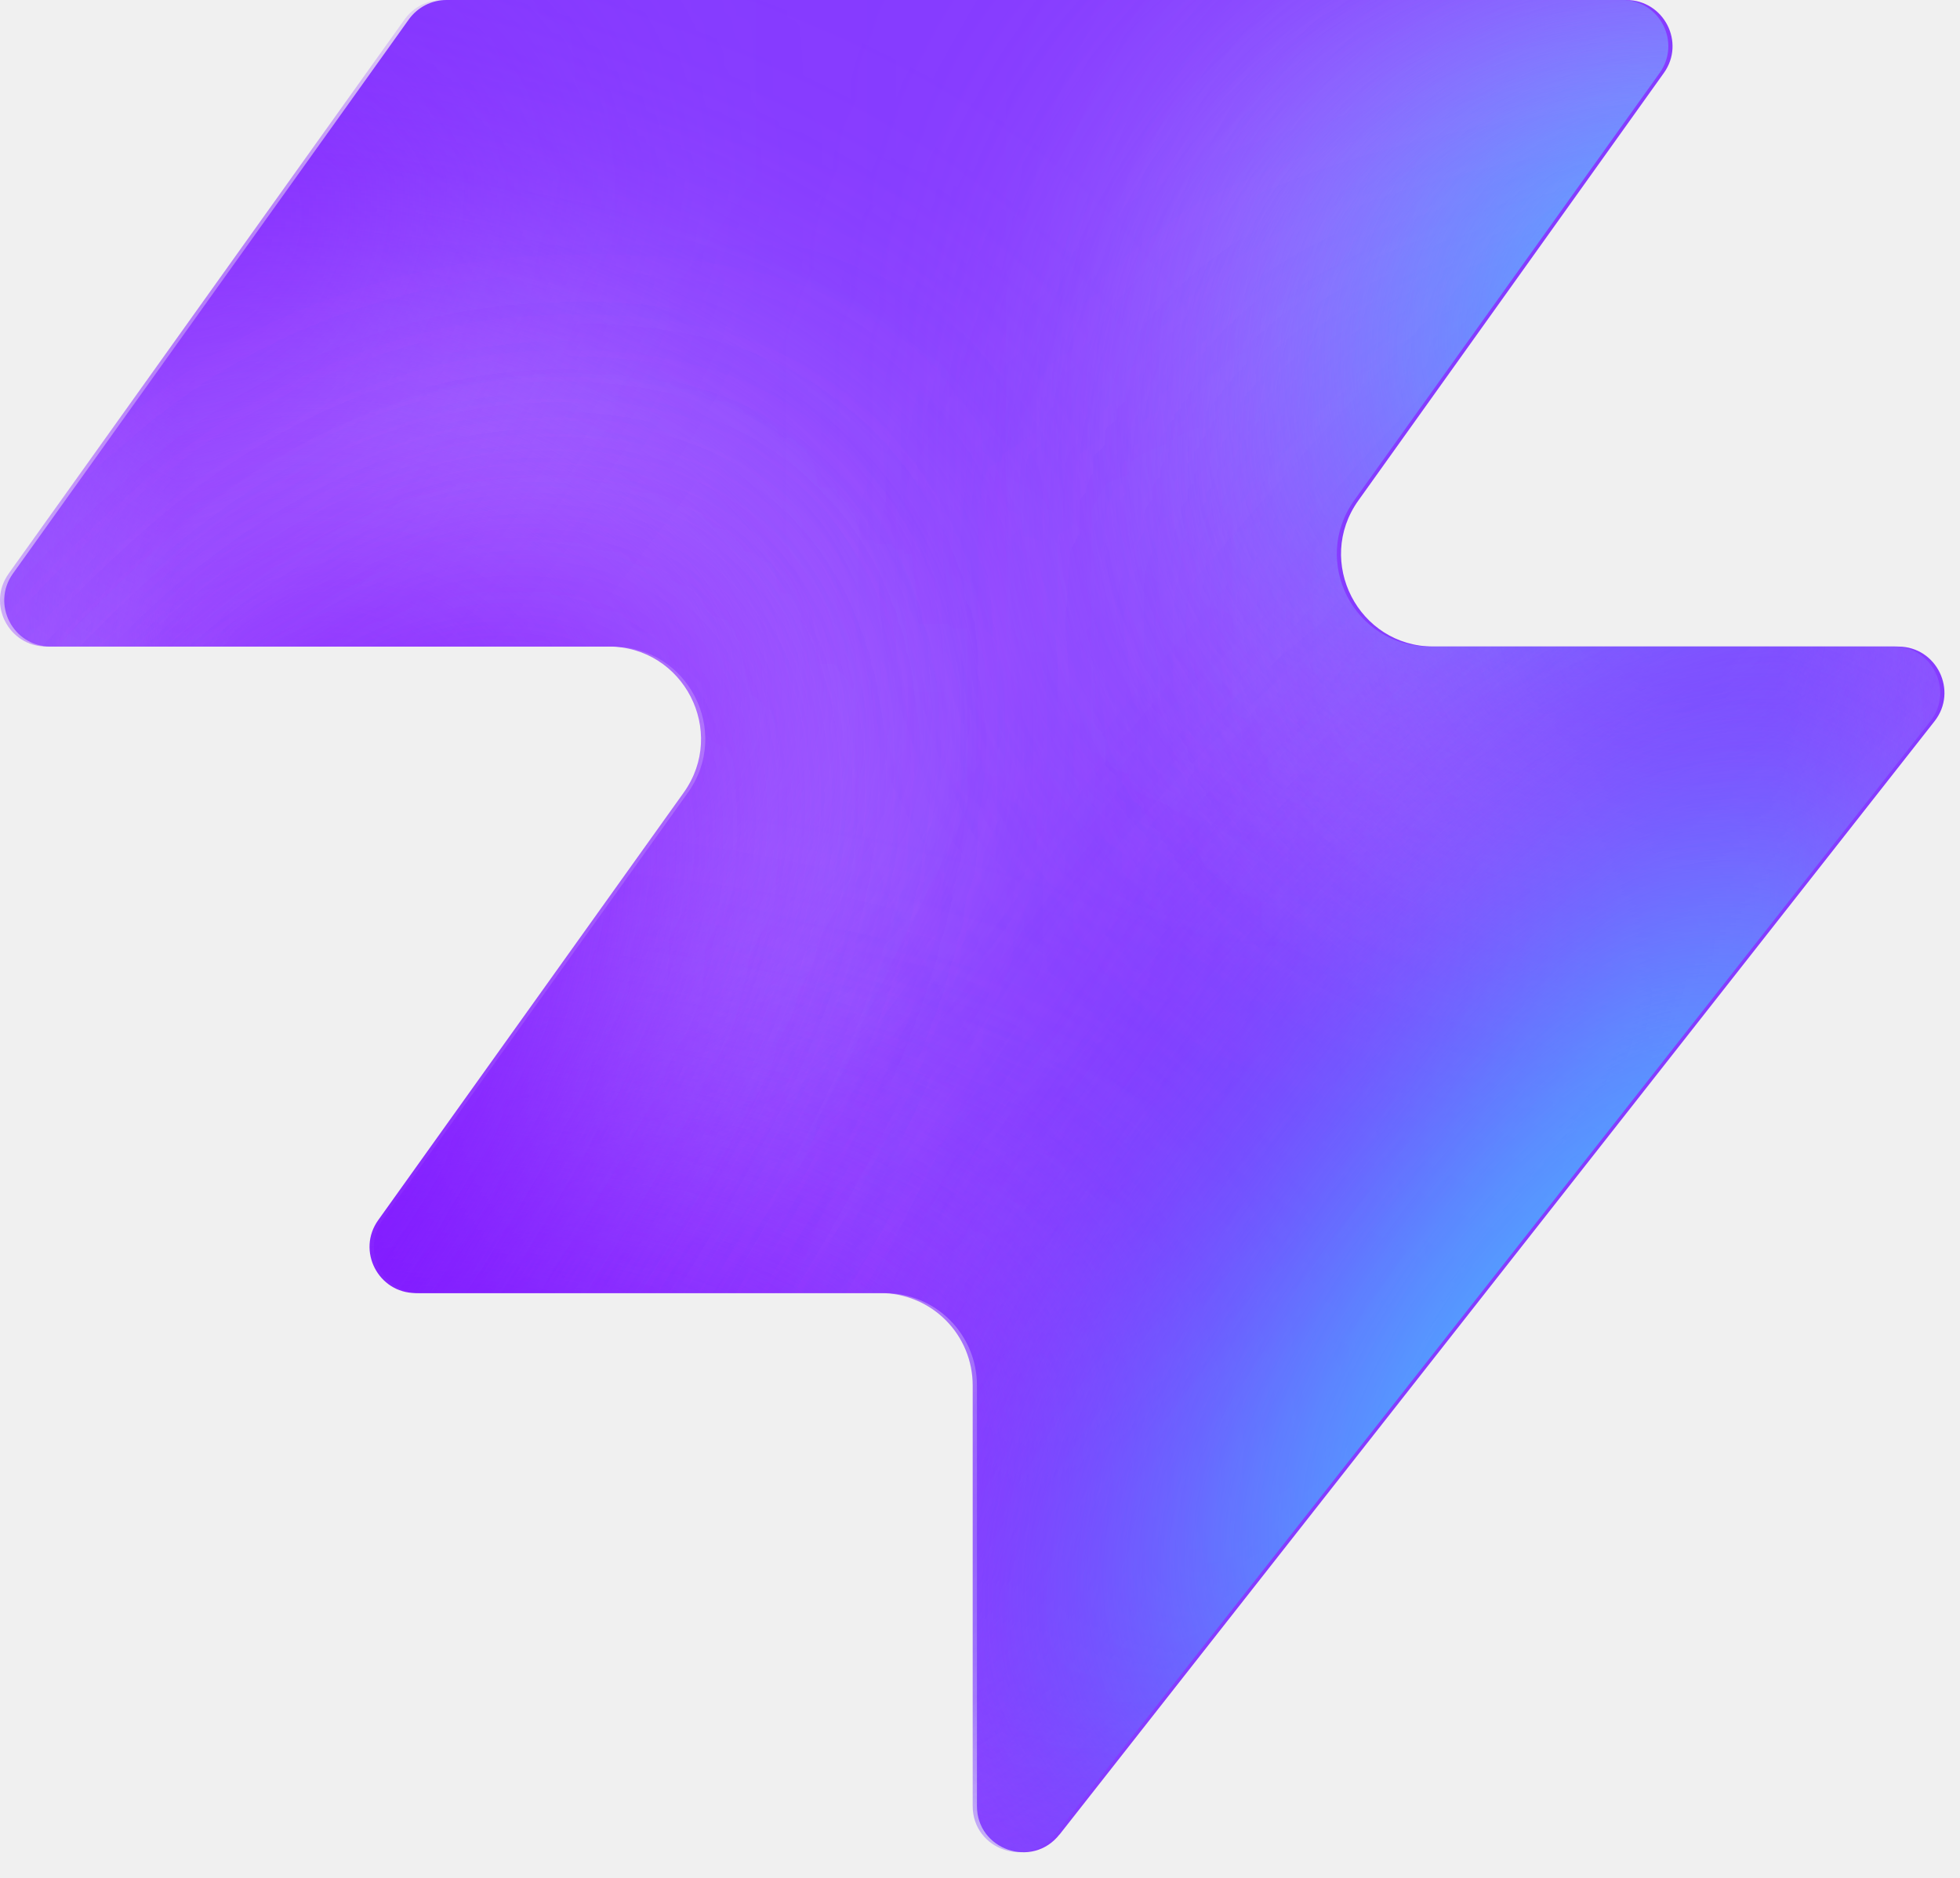
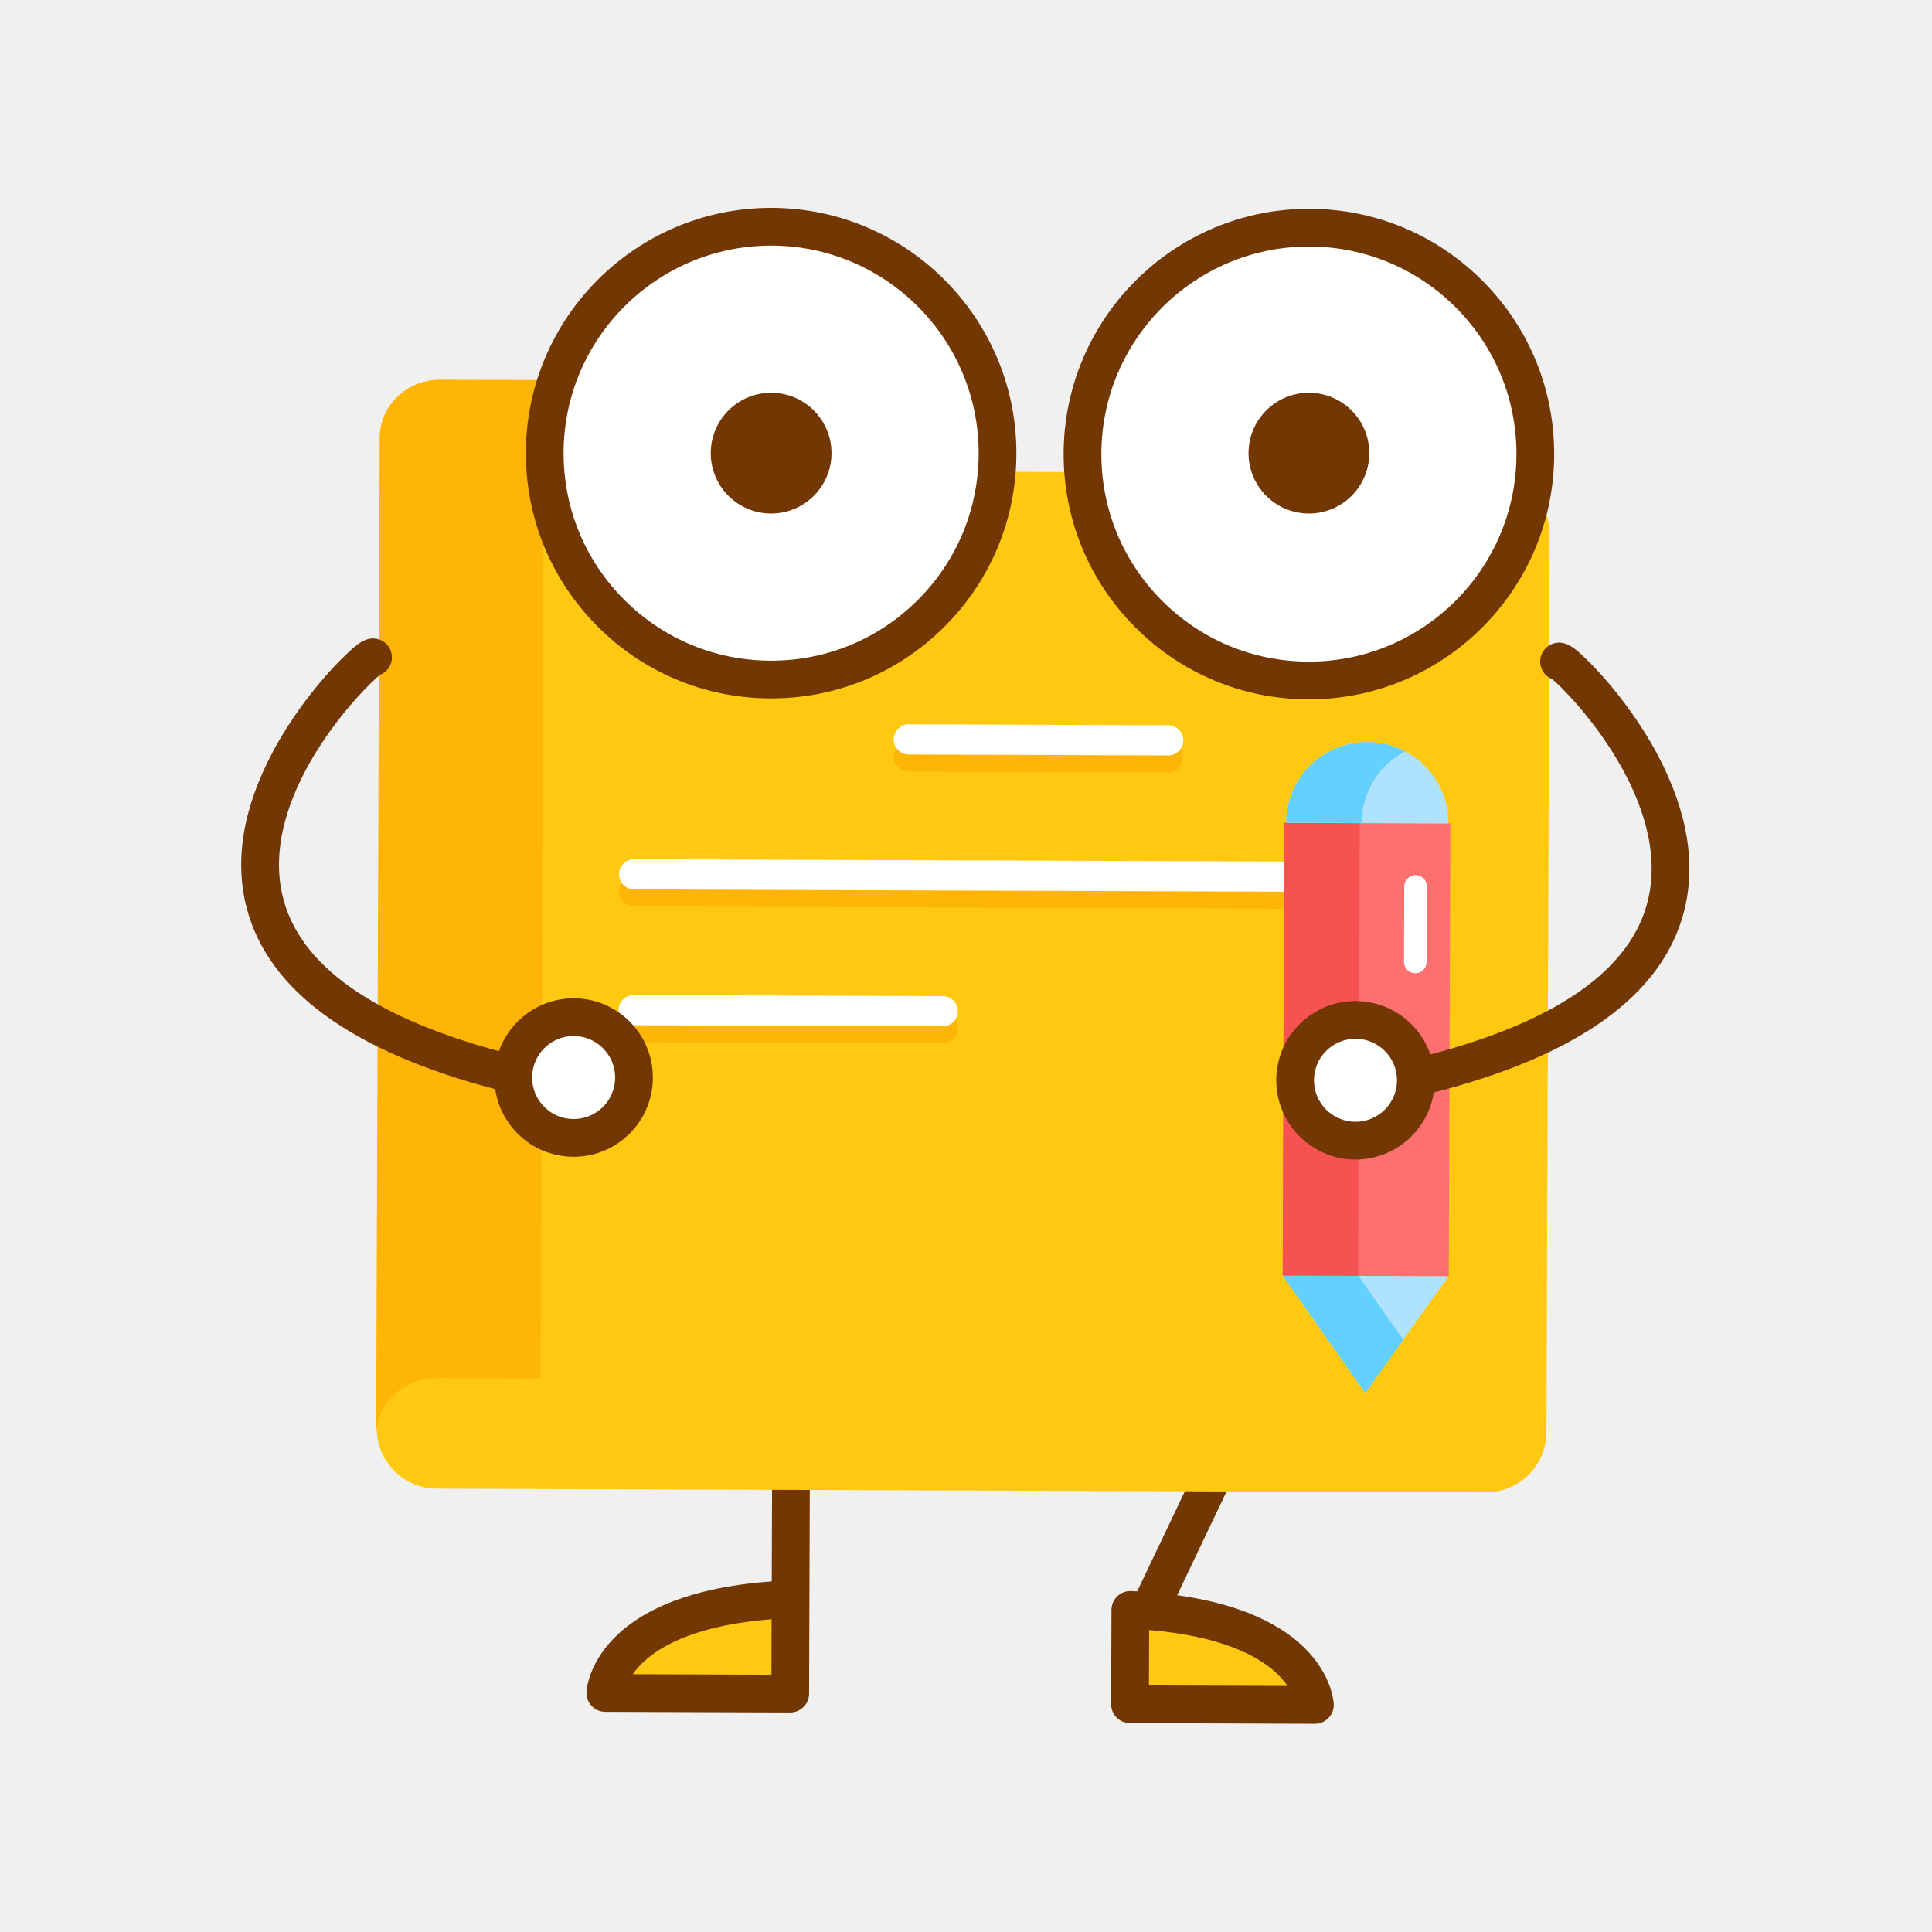
- <svg xmlns="http://www.w3.org/2000/svg" width="48" height="46" fill="none" viewBox="0 0 48 46">
-   <path fill="#863bff" d="M25.946 44.938c-.664.845-2.021.375-2.021-.698V33.937a2.26 2.26 0 0 0-2.262-2.262H10.287c-.92 0-1.456-1.04-.92-1.788l7.48-10.471c1.07-1.497 0-3.578-1.842-3.578H1.237c-.92 0-1.456-1.04-.92-1.788L10.013.474c.214-.297.556-.474.92-.474h28.894c.92 0 1.456 1.04.92 1.788l-7.48 10.471c-1.07 1.498 0 3.579 1.842 3.579h11.377c.943 0 1.473 1.088.89 1.83L25.947 44.94z" style="fill:#863bff;fill:color(display-p3 .525 .23 1);fill-opacity:1" />
-   <mask id="a" width="48" height="46" x="0" y="0" maskUnits="userSpaceOnUse" style="mask-type:alpha">
-     <path fill="#000" d="M25.842 44.938c-.664.844-2.021.375-2.021-.698V33.937a2.26 2.26 0 0 0-2.262-2.262H10.183c-.92 0-1.456-1.04-.92-1.788l7.48-10.471c1.07-1.498 0-3.579-1.842-3.579H1.133c-.92 0-1.456-1.04-.92-1.787L9.91.473c.214-.297.556-.474.92-.474h28.894c.92 0 1.456 1.04.92 1.788l-7.48 10.471c-1.07 1.498 0 3.578 1.842 3.578h11.377c.943 0 1.473 1.088.89 1.832L25.843 44.94z" style="fill:#000;fill-opacity:1" />
-   </mask>
-   <g mask="url(#a)">
-     <g filter="url(#b)">
-       <ellipse cx="5.508" cy="14.704" fill="#ede6ff" rx="5.508" ry="14.704" style="fill:#ede6ff;fill:color(display-p3 .927 .903 1);fill-opacity:1" transform="matrix(.00324 1 1 -.00324 -4.47 31.516)" />
-     </g>
-     <g filter="url(#c)">
-       <ellipse cx="10.399" cy="29.851" fill="#ede6ff" rx="10.399" ry="29.851" style="fill:#ede6ff;fill:color(display-p3 .927 .903 1);fill-opacity:1" transform="matrix(.00324 1 1 -.00324 -39.328 7.883)" />
-     </g>
-     <g filter="url(#d)">
-       <ellipse cx="5.508" cy="30.487" fill="#7e14ff" rx="5.508" ry="30.487" style="fill:#7e14ff;fill:color(display-p3 .492 .077 1);fill-opacity:1" transform="rotate(89.814 -25.913 -14.639)scale(1 -1)" />
-     </g>
-     <g filter="url(#e)">
-       <ellipse cx="5.508" cy="30.599" fill="#7e14ff" rx="5.508" ry="30.599" style="fill:#7e14ff;fill:color(display-p3 .492 .077 1);fill-opacity:1" transform="rotate(89.814 -32.644 -3.334)scale(1 -1)" />
-     </g>
-     <g filter="url(#f)">
-       <ellipse cx="5.508" cy="30.599" fill="#7e14ff" rx="5.508" ry="30.599" style="fill:#7e14ff;fill:color(display-p3 .492 .077 1);fill-opacity:1" transform="matrix(.00324 1 1 -.00324 -34.34 30.47)" />
-     </g>
-     <g filter="url(#g)">
-       <ellipse cx="14.072" cy="22.078" fill="#ede6ff" rx="14.072" ry="22.078" style="fill:#ede6ff;fill:color(display-p3 .927 .903 1);fill-opacity:1" transform="rotate(93.35 24.506 48.493)scale(-1 1)" />
-     </g>
-     <g filter="url(#h)">
-       <ellipse cx="3.47" cy="21.501" fill="#7e14ff" rx="3.47" ry="21.501" style="fill:#7e14ff;fill:color(display-p3 .492 .077 1);fill-opacity:1" transform="rotate(89.009 28.708 47.59)scale(-1 1)" />
-     </g>
-     <g filter="url(#i)">
-       <ellipse cx="3.47" cy="21.501" fill="#7e14ff" rx="3.47" ry="21.501" style="fill:#7e14ff;fill:color(display-p3 .492 .077 1);fill-opacity:1" transform="rotate(89.009 28.708 47.59)scale(-1 1)" />
-     </g>
-     <g filter="url(#j)">
-       <ellipse cx=".387" cy="8.972" fill="#7e14ff" rx="4.407" ry="29.108" style="fill:#7e14ff;fill:color(display-p3 .492 .077 1);fill-opacity:1" transform="rotate(39.51 .387 8.972)" />
-     </g>
-     <g filter="url(#k)">
-       <ellipse cx="47.523" cy="-6.092" fill="#7e14ff" rx="4.407" ry="29.108" style="fill:#7e14ff;fill:color(display-p3 .492 .077 1);fill-opacity:1" transform="rotate(37.892 47.523 -6.092)" />
-     </g>
-     <g filter="url(#l)">
-       <ellipse cx="41.412" cy="6.333" fill="#47bfff" rx="5.971" ry="9.665" style="fill:#47bfff;fill:color(display-p3 .28 .748 1);fill-opacity:1" transform="rotate(37.892 41.412 6.333)" />
-     </g>
-     <g filter="url(#m)">
-       <ellipse cx="-1.879" cy="38.332" fill="#7e14ff" rx="4.407" ry="29.108" style="fill:#7e14ff;fill:color(display-p3 .492 .077 1);fill-opacity:1" transform="rotate(37.892 -1.88 38.332)" />
-     </g>
-     <g filter="url(#n)">
-       <ellipse cx="-1.879" cy="38.332" fill="#7e14ff" rx="4.407" ry="29.108" style="fill:#7e14ff;fill:color(display-p3 .492 .077 1);fill-opacity:1" transform="rotate(37.892 -1.88 38.332)" />
-     </g>
-     <g filter="url(#o)">
-       <ellipse cx="35.651" cy="29.907" fill="#7e14ff" rx="4.407" ry="29.108" style="fill:#7e14ff;fill:color(display-p3 .492 .077 1);fill-opacity:1" transform="rotate(37.892 35.651 29.907)" />
-     </g>
-     <g filter="url(#p)">
-       <ellipse cx="38.418" cy="32.4" fill="#47bfff" rx="5.971" ry="15.297" style="fill:#47bfff;fill:color(display-p3 .28 .748 1);fill-opacity:1" transform="rotate(37.892 38.418 32.4)" />
-     </g>
-   </g>
-   <defs>
-     <filter id="b" width="60.045" height="41.654" x="-19.77" y="16.149" color-interpolation-filters="sRGB" filterUnits="userSpaceOnUse">
-       <feFlood flood-opacity="0" result="BackgroundImageFix" />
-       <feBlend in="SourceGraphic" in2="BackgroundImageFix" result="shape" />
-       <feGaussianBlur result="effect1_foregroundBlur_2002_17158" stdDeviation="7.659" />
-     </filter>
-     <filter id="c" width="90.34" height="51.437" x="-54.613" y="-7.533" color-interpolation-filters="sRGB" filterUnits="userSpaceOnUse">
-       <feFlood flood-opacity="0" result="BackgroundImageFix" />
-       <feBlend in="SourceGraphic" in2="BackgroundImageFix" result="shape" />
-       <feGaussianBlur result="effect1_foregroundBlur_2002_17158" stdDeviation="7.659" />
-     </filter>
-     <filter id="d" width="79.355" height="29.4" x="-49.64" y="2.03" color-interpolation-filters="sRGB" filterUnits="userSpaceOnUse">
-       <feFlood flood-opacity="0" result="BackgroundImageFix" />
-       <feBlend in="SourceGraphic" in2="BackgroundImageFix" result="shape" />
-       <feGaussianBlur result="effect1_foregroundBlur_2002_17158" stdDeviation="4.596" />
-     </filter>
-     <filter id="e" width="79.579" height="29.4" x="-45.045" y="20.029" color-interpolation-filters="sRGB" filterUnits="userSpaceOnUse">
-       <feFlood flood-opacity="0" result="BackgroundImageFix" />
-       <feBlend in="SourceGraphic" in2="BackgroundImageFix" result="shape" />
-       <feGaussianBlur result="effect1_foregroundBlur_2002_17158" stdDeviation="4.596" />
-     </filter>
-     <filter id="f" width="79.579" height="29.4" x="-43.513" y="21.178" color-interpolation-filters="sRGB" filterUnits="userSpaceOnUse">
-       <feFlood flood-opacity="0" result="BackgroundImageFix" />
-       <feBlend in="SourceGraphic" in2="BackgroundImageFix" result="shape" />
-       <feGaussianBlur result="effect1_foregroundBlur_2002_17158" stdDeviation="4.596" />
-     </filter>
-     <filter id="g" width="74.749" height="58.852" x="15.756" y="-17.901" color-interpolation-filters="sRGB" filterUnits="userSpaceOnUse">
-       <feFlood flood-opacity="0" result="BackgroundImageFix" />
-       <feBlend in="SourceGraphic" in2="BackgroundImageFix" result="shape" />
-       <feGaussianBlur result="effect1_foregroundBlur_2002_17158" stdDeviation="7.659" />
-     </filter>
-     <filter id="h" width="61.377" height="25.362" x="23.548" y="2.284" color-interpolation-filters="sRGB" filterUnits="userSpaceOnUse">
-       <feFlood flood-opacity="0" result="BackgroundImageFix" />
-       <feBlend in="SourceGraphic" in2="BackgroundImageFix" result="shape" />
-       <feGaussianBlur result="effect1_foregroundBlur_2002_17158" stdDeviation="4.596" />
-     </filter>
-     <filter id="i" width="61.377" height="25.362" x="23.548" y="2.284" color-interpolation-filters="sRGB" filterUnits="userSpaceOnUse">
-       <feFlood flood-opacity="0" result="BackgroundImageFix" />
-       <feBlend in="SourceGraphic" in2="BackgroundImageFix" result="shape" />
-       <feGaussianBlur result="effect1_foregroundBlur_2002_17158" stdDeviation="4.596" />
-     </filter>
-     <filter id="j" width="56.045" height="63.649" x="-27.636" y="-22.853" color-interpolation-filters="sRGB" filterUnits="userSpaceOnUse">
-       <feFlood flood-opacity="0" result="BackgroundImageFix" />
-       <feBlend in="SourceGraphic" in2="BackgroundImageFix" result="shape" />
-       <feGaussianBlur result="effect1_foregroundBlur_2002_17158" stdDeviation="4.596" />
-     </filter>
-     <filter id="k" width="54.814" height="64.646" x="20.116" y="-38.415" color-interpolation-filters="sRGB" filterUnits="userSpaceOnUse">
-       <feFlood flood-opacity="0" result="BackgroundImageFix" />
-       <feBlend in="SourceGraphic" in2="BackgroundImageFix" result="shape" />
-       <feGaussianBlur result="effect1_foregroundBlur_2002_17158" stdDeviation="4.596" />
-     </filter>
-     <filter id="l" width="33.541" height="35.313" x="24.641" y="-11.323" color-interpolation-filters="sRGB" filterUnits="userSpaceOnUse">
-       <feFlood flood-opacity="0" result="BackgroundImageFix" />
-       <feBlend in="SourceGraphic" in2="BackgroundImageFix" result="shape" />
-       <feGaussianBlur result="effect1_foregroundBlur_2002_17158" stdDeviation="4.596" />
-     </filter>
-     <filter id="m" width="54.814" height="64.646" x="-29.286" y="6.009" color-interpolation-filters="sRGB" filterUnits="userSpaceOnUse">
-       <feFlood flood-opacity="0" result="BackgroundImageFix" />
-       <feBlend in="SourceGraphic" in2="BackgroundImageFix" result="shape" />
-       <feGaussianBlur result="effect1_foregroundBlur_2002_17158" stdDeviation="4.596" />
-     </filter>
-     <filter id="n" width="54.814" height="64.646" x="-29.286" y="6.009" color-interpolation-filters="sRGB" filterUnits="userSpaceOnUse">
-       <feFlood flood-opacity="0" result="BackgroundImageFix" />
-       <feBlend in="SourceGraphic" in2="BackgroundImageFix" result="shape" />
-       <feGaussianBlur result="effect1_foregroundBlur_2002_17158" stdDeviation="4.596" />
-     </filter>
-     <filter id="o" width="54.814" height="64.646" x="8.244" y="-2.416" color-interpolation-filters="sRGB" filterUnits="userSpaceOnUse">
-       <feFlood flood-opacity="0" result="BackgroundImageFix" />
-       <feBlend in="SourceGraphic" in2="BackgroundImageFix" result="shape" />
-       <feGaussianBlur result="effect1_foregroundBlur_2002_17158" stdDeviation="4.596" />
-     </filter>
-     <filter id="p" width="39.409" height="43.623" x="18.713" y="10.588" color-interpolation-filters="sRGB" filterUnits="userSpaceOnUse">
-       <feFlood flood-opacity="0" result="BackgroundImageFix" />
-       <feBlend in="SourceGraphic" in2="BackgroundImageFix" result="shape" />
-       <feGaussianBlur result="effect1_foregroundBlur_2002_17158" stdDeviation="4.596" />
-     </filter>
-   </defs>
+ <svg xmlns="http://www.w3.org/2000/svg" t="1769247275018" class="icon" viewBox="0 0 1024 1024" version="1.1" p-id="6392" width="128" height="128">
+   <path d="M599.104 853.287l-0.176 50 97.999 0.345s-1.838-46.007-97.823-50.345z" fill="#FFC912" p-id="6393" />
+   <path d="M623.915 845.486l28.469-59.742c2.376-4.985 0.26-10.953-4.726-13.329-4.985-2.378-10.953-0.262-13.329 4.726l-31.606 66.325c-1.051-0.059-2.096-0.12-3.169-0.169a10 10 0 0 0-10.452 9.955l-0.176 50c-0.02 5.522 4.442 10.016 9.965 10.035l97.999 0.345h0.035a9.998 9.998 0 0 0 9.992-10.4c-0.08-2.061-2.876-46.593-83.002-57.746z m-14.952 47.836l0.104-29.377c37.967 3.193 57.127 13.561 66.634 22.066 2.945 2.636 5.123 5.217 6.731 7.569l-73.469-0.258z" fill="#723703" p-id="6394" />
+   <path d="M419.007 847.653l-0.176 50-97.999-0.345c0-0.001 2.162-45.993 98.175-49.655z" fill="#FFC912" p-id="6395" />
+   <path d="M429.253 776.689c0.02-5.522-4.442-10.016-9.965-10.035h-0.036c-5.506 0-9.98 4.454-10 9.965l-0.217 61.563c-94.632 6.752-98.091 56.475-98.193 58.656a9.998 9.998 0 0 0 9.954 10.469l98 0.345h0.035a10 10 0 0 0 10-9.965l0.176-50c0-0.025-0.003-0.049-0.003-0.074l0.249-70.924z m-93.855 110.669c1.625-2.341 3.82-4.906 6.785-7.521 9.566-8.439 28.797-18.671 66.784-21.598l-0.001 0.379c0 0.027 0.004 0.053 0.004 0.08l-0.102 28.919-73.47-0.259z" fill="#723703" p-id="6396" />
+   <path d="M787.539 790.974l-555.997-1.957c-17.673-0.062-31.949-14.439-31.887-32.112l1.675-475.997c0.062-17.673 14.439-31.949 32.112-31.887l555.997 1.957c17.673 0.062 31.949 14.439 31.887 32.112l-1.675 475.997c-0.062 17.673-14.439 31.949-32.112 31.887z" fill="#FFC912" p-id="6397" />
+   <path d="M619.177 409.4l-137.657-0.485a8.001 8.001 0 0 1 0.056-16l137.657 0.485a8.001 8.001 0 0 1-0.056 16zM694.216 481.677l-358.286-1.261a8.001 8.001 0 0 1 0.056-16l358.286 1.261a8.001 8.001 0 0 1-0.056 16zM499.734 552.981l-164.058-0.577a8.001 8.001 0 0 1 0.056-16l164.058 0.577a8.001 8.001 0 0 1-0.056 16z" fill="#FFB408" p-id="6398" />
+   <path d="M619.238 400.392h-0.029l-137.658-0.485a8.001 8.001 0 0 1 0.028-16h0.029l137.658 0.485a8.001 8.001 0 0 1-0.028 16zM694.277 472.668h-0.029l-358.286-1.261a8.001 8.001 0 0 1 0.028-16h0.029l358.286 1.261a8.001 8.001 0 0 1-0.028 16zM499.794 543.972h-0.029l-164.057-0.577a8.001 8.001 0 0 1 0.028-16h0.029l164.057 0.577a8.001 8.001 0 0 1-0.028 16z" fill="#FFFFFF" p-id="6399" />
+   <path d="M723.639 738.354l-43.781-62.285 88 0.31z" fill="#AEE2FF" p-id="6400" />
+   <path d="M680.716 436.06l88 0.308-0.84 240-88-0.308z" fill="#FC7070" p-id="6401" />
+   <path d="M767.702 436.437c0.084-23.748-19.1-43.068-42.848-43.151-23.748-0.084-43.068 19.1-43.151 42.848" fill="#AEE2FF" p-id="6402" />
+   <path d="M679.858 676.069l43.781 62.285 20.15-28.241-23.831-33.903z" fill="#64D0FF" p-id="6403" />
+   <path d="M719.858 676.069l0.844-239.797-39-0.137 0.002-0.06-1.001-0.004-0.845 239.998 40.099 0.141-0.099-0.141z" fill="#F75252" p-id="6404" />
+   <path d="M720.703 436.071l1.001 0.004c0.081-16.445 9.388-30.687 22.994-37.853a42.788 42.788 0 0 0-19.845-4.935c-23.728-0.083-43.033 19.068-43.149 42.788l38.998 0.137 0.001-0.141z" fill="#64D0FF" p-id="6405" />
+   <path d="M720.702 436.272v-0.06l-38.998-0.137-0.002 0.06 39 0.137z" fill="#AEE2FF" p-id="6406" />
+   <path d="M201.231 231.991l-1.862 529.126c0.06-17.034 14.435-30.792 32.108-30.73s23.021 0.081 55.021 0.165l1.862-529.126c-32-0.084-37.348-0.103-55.021-0.165-17.673-0.062-32.048 13.696-32.108 30.73z" fill="#FFB408" p-id="6407" />
+   <path d="M408.712 240.172m-120 0a120 120 0 1 0 240 0 120 120 0 1 0-240 0Z" fill="#FFFFFF" p-id="6408" />
+   <path d="M409.17 110.172l-0.464-0.001c-71.466 0-129.741 58.019-129.993 129.543-0.122 34.724 13.285 67.417 37.752 92.057s57.065 38.277 91.789 38.399l0.471 0.001c34.546 0 67.059-13.398 91.586-37.753 24.64-24.467 38.277-57.065 38.399-91.79 0.253-71.68-57.858-130.203-129.54-130.456z m77.05 208.055c-20.755 20.609-48.263 31.945-77.497 31.945l-0.398-0.001c-29.382-0.103-56.964-11.642-77.667-32.492-20.703-20.849-32.048-48.513-31.944-77.895 0.213-60.524 49.517-109.613 109.994-109.613l0.393 0.001c60.653 0.213 109.825 49.733 109.611 110.387-0.104 29.382-11.643 56.965-32.492 77.668z" fill="#723703" p-id="6409" />
+   <path d="M408.712 240.172m-32 0a32 32 0 1 0 64 0 32 32 0 1 0-64 0Z" fill="#723703" p-id="6410" />
+   <path d="M693.746 240.673m-120 0a120 120 0 1 0 240 0 120 120 0 1 0-240 0Z" fill="#FFFFFF" p-id="6411" />
+   <path d="M785.993 149.074c-24.468-24.64-57.065-38.277-91.789-38.399l-0.465-0.001c-71.467 0-129.74 58.018-129.992 129.542-0.122 34.724 13.285 67.417 37.752 92.058 24.468 24.64 57.065 38.277 91.79 38.399l0.465 0.001c71.466 0 129.739-58.019 129.991-129.543 0.122-34.724-13.285-67.417-37.752-92.057z m-92.241 201.6l-0.393-0.001c-29.382-0.104-56.965-11.643-77.668-32.492-20.703-20.85-32.048-48.513-31.944-77.895 0.213-60.524 49.517-109.613 109.993-109.613l0.394 0.001c29.382 0.103 56.965 11.642 77.667 32.492 20.703 20.849 32.048 48.513 31.944 77.895-0.213 60.523-49.516 109.615-109.993 109.613z" fill="#723703" p-id="6412" />
+   <path d="M693.746 240.172m-32 0a32 32 0 1 0 64 0 32 32 0 1 0-64 0Z" fill="#723703" p-id="6413" />
+   <path d="M304.036 571.109m-32 0a32 32 0 1 0 64 0 32 32 0 1 0-64 0Z" fill="#FFFFFF" p-id="6414" />
+   <path d="M304.184 529.108h-0.148c-18.244 0-33.818 11.708-39.595 28.019-70.471-19.08-109.367-48.375-115.647-87.131-8.544-52.731 44.804-106.321 52.651-112.322a9.976 9.976 0 0 0 5.792-6.214c1.693-5.257-1.196-10.891-6.453-12.584-6.589-2.122-11.916 2.902-17.064 7.763-11.179 10.553-27.302 29.662-39.026 51.646-15.836 29.693-20.534 57.583-13.964 82.896 11.359 43.765 55.696 76.082 131.758 96.109 1.293 8.82 5.348 16.968 11.746 23.412 7.905 7.961 18.437 12.366 29.655 12.406h0.152c11.162 0 21.665-4.328 29.589-12.197 7.96-7.904 12.366-18.437 12.406-29.655 0.081-23.158-18.693-42.066-41.852-42.148z m15.354 57.612a21.853 21.853 0 0 1-15.499 6.389h-0.08c-5.876-0.021-11.393-2.328-15.534-6.498s-6.41-9.703-6.389-15.579c0.042-12.104 9.904-21.923 21.999-21.923h0.078c12.13 0.043 21.965 9.946 21.922 22.077a21.85 21.85 0 0 1-6.497 15.534z" fill="#723703" p-id="6415" />
+   <path d="M718.438 572.567m-32 0a32 32 0 1 0 64 0 32 32 0 1 0-64 0Z" fill="#FFFFFF" p-id="6416" />
+   <path d="M878.997 400.875c-11.567-22.064-27.556-41.288-38.661-51.921-5.115-4.897-10.404-9.963-17.013-7.886-5.269 1.656-8.197 7.269-6.542 12.538a9.977 9.977 0 0 0 5.749 6.256c7.81 6.061 60.773 60.022 51.859 112.689-6.553 38.711-45.654 67.732-116.257 86.315-5.677-16.397-21.237-28.234-39.546-28.299h-0.152c-11.161 0-21.665 4.328-29.589 12.196-7.961 7.905-12.366 18.437-12.406 29.655-0.082 23.159 18.692 42.066 41.852 42.148h0.149c20.94 0 38.374-15.418 41.499-35.525 76.202-19.491 120.767-51.495 132.435-95.178 6.748-25.264 2.248-53.186-13.377-82.988zM718.438 594.567h-0.078c-12.131-0.043-21.965-9.947-21.922-22.078a21.855 21.855 0 0 1 6.498-15.533 21.853 21.853 0 0 1 15.499-6.389h0.08c12.131 0.043 21.965 9.947 21.923 22.077-0.042 12.105-9.905 21.923-22 21.923z" fill="#723703" p-id="6417" />
+   <path d="M750.139 515.841l-0.021-0.001a6 6 0 0 1-5.979-6.021l0.141-40a6 6 0 0 1 6-5.979h0.021a6.002 6.002 0 0 1 5.979 6.021l-0.141 40a6.002 6.002 0 0 1-6 5.98z" fill="#FFFFFF" p-id="6418" />
</svg>
